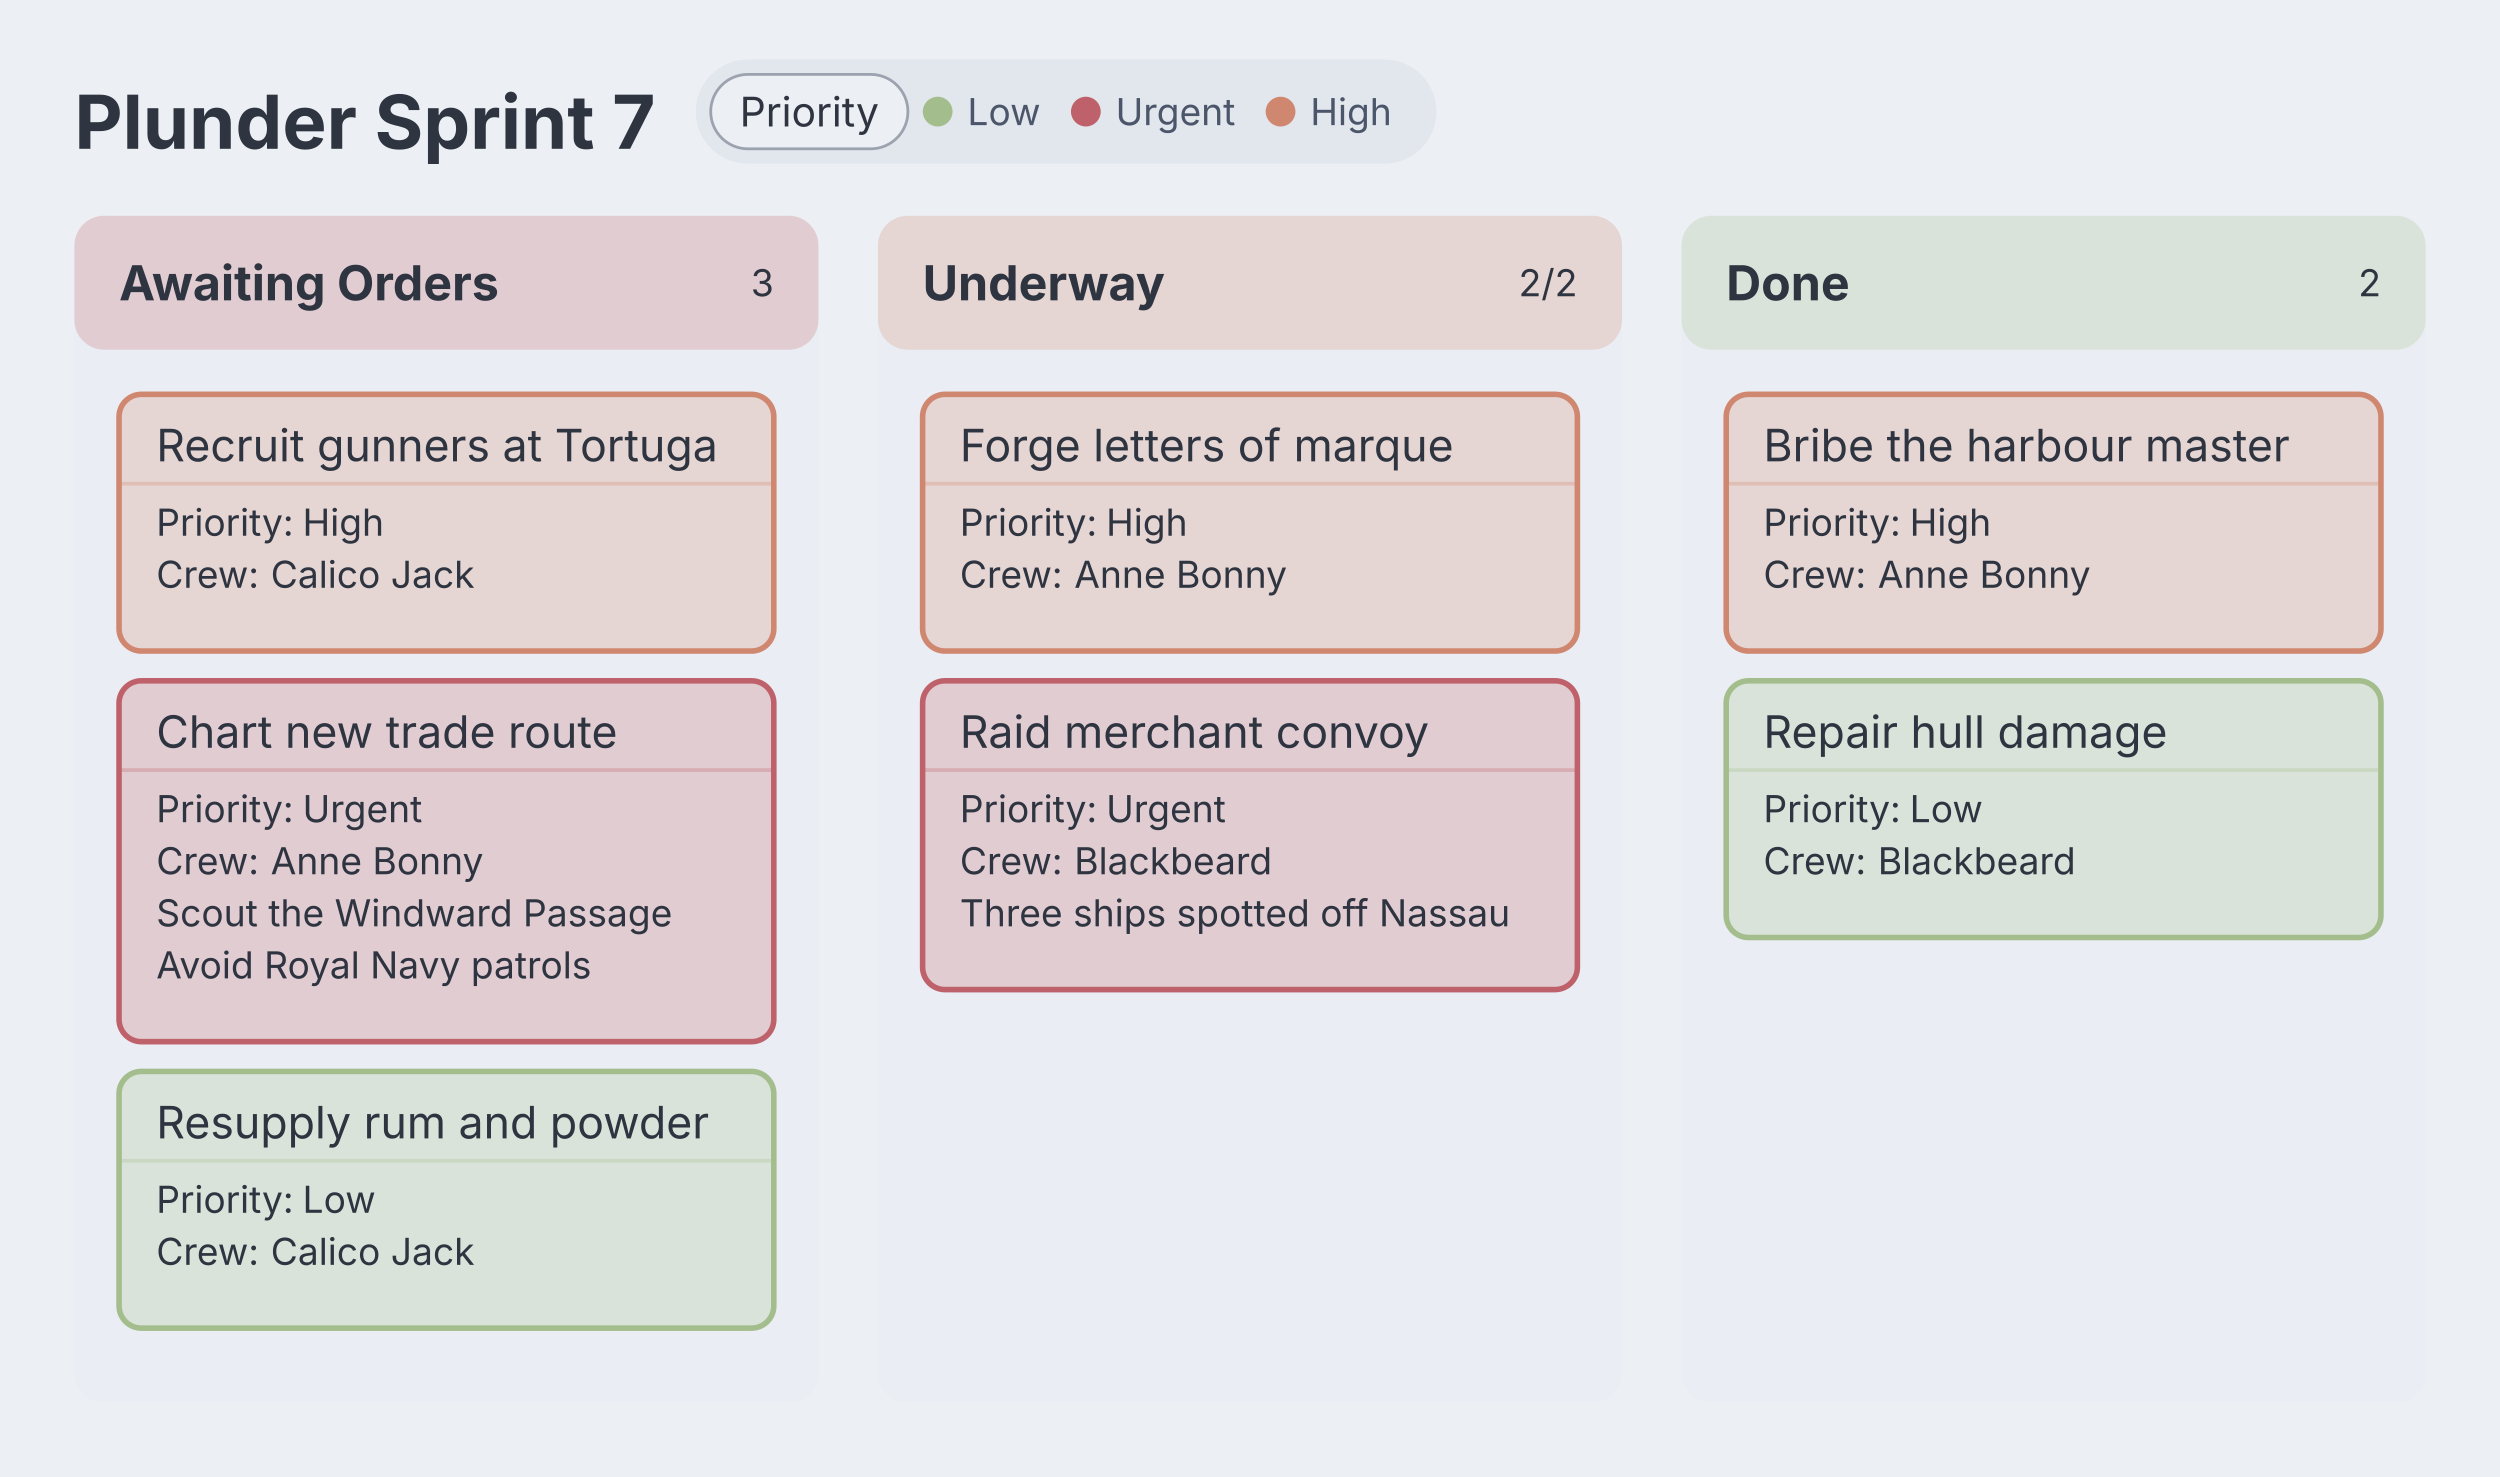
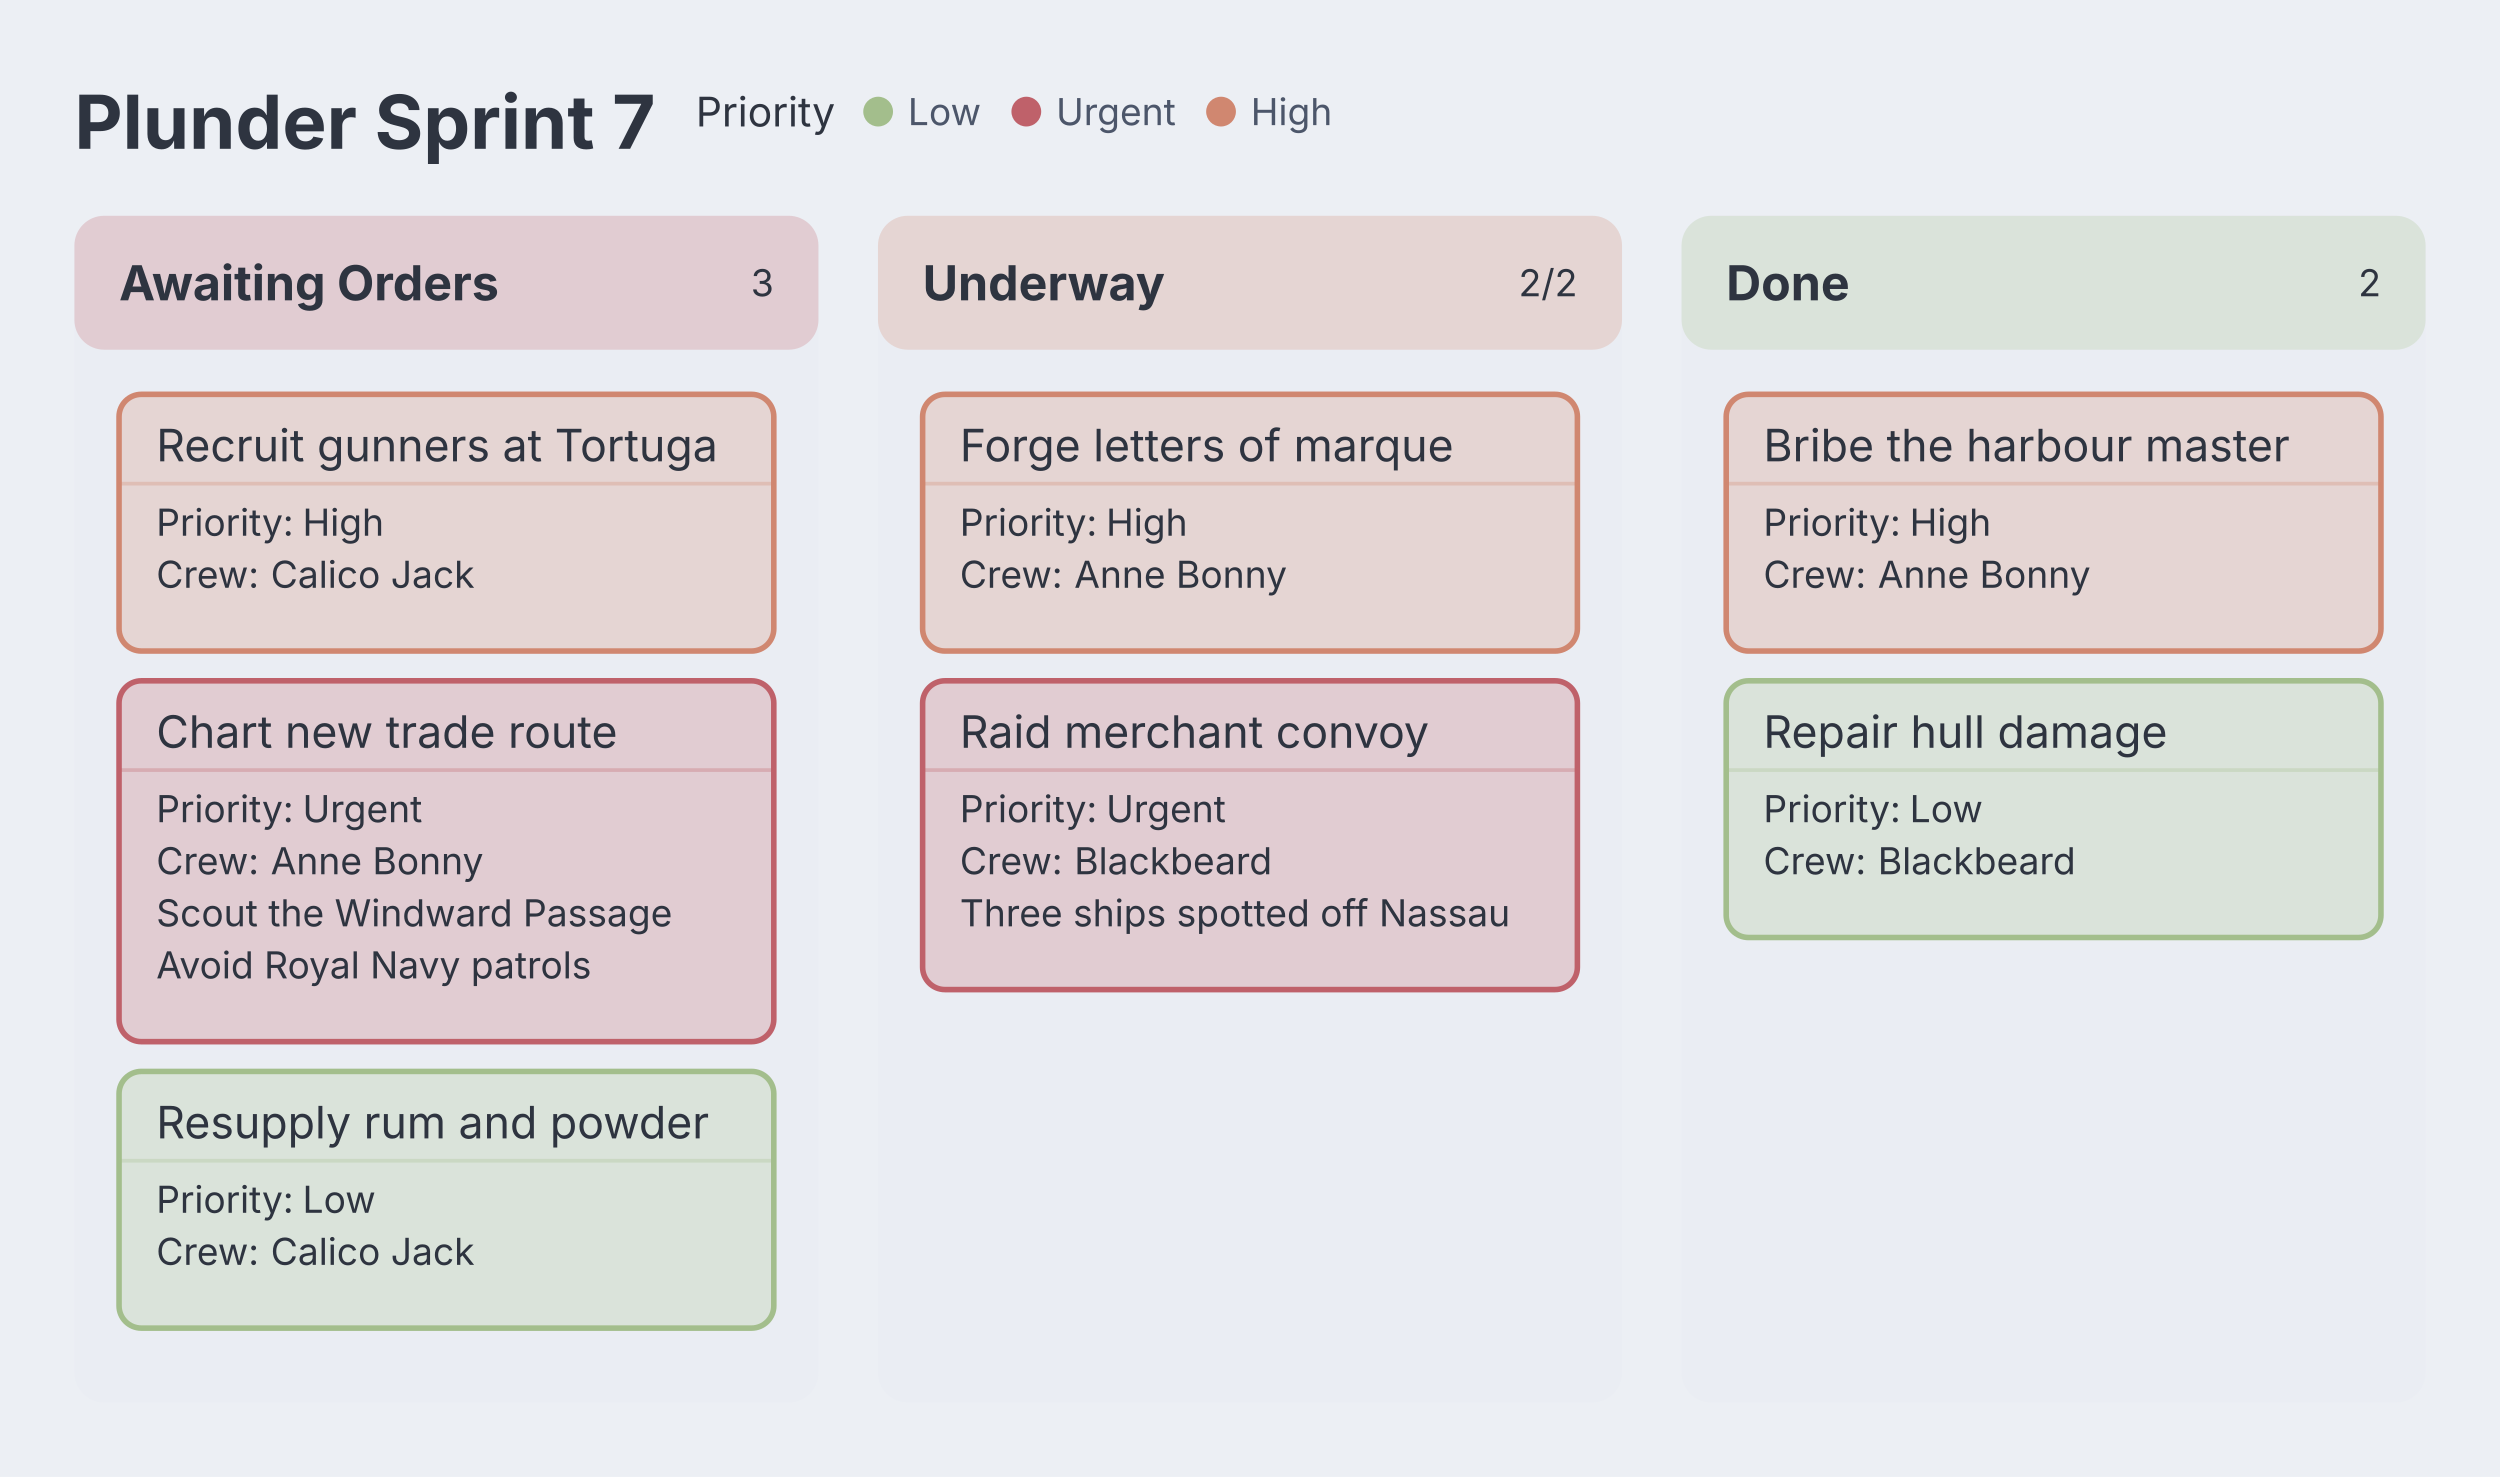
<svg xmlns="http://www.w3.org/2000/svg" aria-describedby="dgmo-desc-ba68eab4" role="img" aria-label="Plunder Sprint 7 — Kanban diagram" data-dgmo-cue="light" width="672" height="397" viewBox="0 0 672 397" preserveAspectRatio="xMidYMin meet" font-family="Inter, system-ui, Avenir, Helvetica, Arial, sans-serif" style="background: rgb(236, 239, 244); font-family: Inter, system-ui, Avenir, Helvetica, Arial, sans-serif;">
  <style>@media (hover:hover){svg:has(.kanban-column:hover) .kanban-column:not(:hover){opacity:0.4}svg:has([data-legend-entry="high"]:hover) .kanban-card:not([data-tag-priority="high"]){opacity:0.4}svg:has(.kanban-card[data-tag-priority="high"]:hover):has([data-legend-entry="high"]) [data-legend-entry]:not([data-legend-entry="high"]){opacity:0.4}svg:has([data-legend-entry="urgent"]:hover) .kanban-card:not([data-tag-priority="urgent"]){opacity:0.4}svg:has(.kanban-card[data-tag-priority="urgent"]:hover):has([data-legend-entry="urgent"]) [data-legend-entry]:not([data-legend-entry="urgent"]){opacity:0.4}svg:has([data-legend-entry="low"]:hover) .kanban-card:not([data-tag-priority="low"]){opacity:0.4}svg:has(.kanban-card[data-tag-priority="low"]:hover):has([data-legend-entry="low"]) [data-legend-entry]:not([data-legend-entry="low"]){opacity:0.4}}[data-dgmo-cue="light"] [data-node-toggle],[data-dgmo-cue="light"] [data-group-toggle],[data-dgmo-cue="light"] [data-section-toggle],[data-dgmo-cue="light"] [data-note-toggle]{cursor:pointer}[data-dgmo-cue="light"] [data-node-toggle]:hover&gt;rect:first-child,[data-dgmo-cue="light"] [data-group-toggle]:hover&gt;rect:first-child,[data-dgmo-cue="light"] [data-section-toggle]:hover&gt;rect:first-child,[data-dgmo-cue="light"] [data-note-toggle]:hover&gt;rect:first-child,[data-dgmo-cue="light"] [data-node-toggle]:hover&gt;path:first-child,[data-dgmo-cue="light"] [data-group-toggle]:hover&gt;path:first-child,[data-dgmo-cue="light"] [data-section-toggle]:hover&gt;path:first-child,[data-dgmo-cue="light"] [data-note-toggle]:hover&gt;path:first-child{filter:brightness(0.95)}[data-dgmo-cue="light"] [data-node-toggle]:hover&gt;rect[fill=transparent]:first-child,[data-dgmo-cue="light"] [data-group-toggle]:hover&gt;rect[fill=transparent]:first-child,[data-dgmo-cue="light"] [data-section-toggle]:hover&gt;rect[fill=transparent]:first-child,[data-dgmo-cue="light"] [data-note-toggle]:hover&gt;rect[fill=transparent]:first-child{fill:#000;fill-opacity:0.05}[data-dgmo-cue="light"] .dgmo-collapse-bar-preview{transition:opacity 120ms ease-out}[data-dgmo-cue="light"] [data-node-toggle]:hover&gt;.dgmo-collapse-bar-preview,[data-dgmo-cue="light"] [data-group-toggle]:hover&gt;.dgmo-collapse-bar-preview,[data-dgmo-cue="light"] [data-section-toggle]:hover&gt;.dgmo-collapse-bar-preview,[data-dgmo-cue="light"] [data-note-toggle]:hover&gt;.dgmo-collapse-bar-preview{opacity:0.35}[data-dgmo-cue="light"] [data-node-toggle]:focus-visible,[data-dgmo-cue="light"] [data-group-toggle]:focus-visible,[data-dgmo-cue="light"] [data-section-toggle]:focus-visible,[data-dgmo-cue="light"] [data-note-toggle]:focus-visible{outline:2px solid currentColor;outline-offset:2px}@media (prefers-reduced-motion:reduce){[data-dgmo-cue="light"] .dgmo-collapse-bar-preview{transition:none}}</style>
  <rect class="dgmo-canvas-bg" x="0" y="0" width="672" height="397" fill="#eceff4" />
  <text class="chart-title" data-line-number="1" x="20" y="40" font-size="20" font-weight="bold" fill="#2e3440">Plunder Sprint 7</text>
  <g class="kanban-legend" transform="translate(187.04,16)">
    <g class="dgmo-legend" data-legend-title-relation="inline-with-title" data-legend-capsule-addon-width="0" data-legend-active="priority">
-       <g transform="translate(0,0)" data-legend-group="priority" style="cursor: pointer;">
-         <rect width="199.064" height="28" rx="14" fill="#e2e6ed" />
-         <rect x="4" y="4" width="53.004" height="20" rx="10" fill="#eceff4" />
-         <rect x="4" y="4" width="53.004" height="20" rx="10" fill="none" stroke="#9ca3af" stroke-width="0.75" />
-         <text x="30.502" y="14" text-anchor="middle" dominant-baseline="central" font-size="11" font-weight="normal" fill="#2e3440" pointer-events="none" font-family="Inter, system-ui, Avenir, Helvetica, Arial, sans-serif">Priority</text>
-         <g data-legend-entry="low" data-series-name="Low" style="cursor: pointer;">
-           <rect data-legend-hit="" x="61.004" y="0" width="39.83" height="28" fill="transparent" />
-           <circle cx="65.004" cy="14" r="4" fill="#a3be8c" />
-           <text x="73.004" y="14" dominant-baseline="central" font-size="10" fill="#4c566a" font-family="Inter, system-ui, Avenir, Helvetica, Arial, sans-serif">Low</text>
+       <g transform="translate(0,0)" data-legend-group="priority">
+         <text x="0" y="14" dominant-baseline="central" font-size="11" font-weight="normal" fill="#2e3440" font-family="Inter, system-ui, Avenir, Helvetica, Arial, sans-serif">Priority</text>
+         <g data-legend-entry="low" data-series-name="Low">
+           <rect data-legend-hit="" x="45.004" y="0" width="39.83" height="28" fill="transparent" />
+           <circle cx="49.004" cy="14" r="4" fill="#a3be8c" />
+           <text x="57.004" y="14" dominant-baseline="central" font-size="10" fill="#4c566a" font-family="Inter, system-ui, Avenir, Helvetica, Arial, sans-serif">Low</text>
        </g>
-         <g data-legend-entry="urgent" data-series-name="Urgent" style="cursor: pointer;">
-           <rect data-legend-hit="" x="100.834" y="0" width="52.34" height="28" fill="transparent" />
-           <circle cx="104.834" cy="14" r="4" fill="#bf616a" />
-           <text x="112.834" y="14" dominant-baseline="central" font-size="10" fill="#4c566a" font-family="Inter, system-ui, Avenir, Helvetica, Arial, sans-serif">Urgent</text>
+         <g data-legend-entry="urgent" data-series-name="Urgent">
+           <rect data-legend-hit="" x="84.834" y="0" width="52.34" height="28" fill="transparent" />
+           <circle cx="88.834" cy="14" r="4" fill="#bf616a" />
+           <text x="96.834" y="14" dominant-baseline="central" font-size="10" fill="#4c566a" font-family="Inter, system-ui, Avenir, Helvetica, Arial, sans-serif">Urgent</text>
        </g>
-         <g data-legend-entry="high" data-series-name="High" style="cursor: pointer;">
-           <rect data-legend-hit="" x="153.174" y="0" width="41.89" height="28" fill="transparent" />
-           <circle cx="157.174" cy="14" r="4" fill="#d08770" />
-           <text x="165.174" y="14" dominant-baseline="central" font-size="10" fill="#4c566a" font-family="Inter, system-ui, Avenir, Helvetica, Arial, sans-serif">High</text>
+         <g data-legend-entry="high" data-series-name="High">
+           <rect data-legend-hit="" x="137.174" y="0" width="41.89" height="28" fill="transparent" />
+           <circle cx="141.174" cy="14" r="4" fill="#d08770" />
+           <text x="149.174" y="14" dominant-baseline="central" font-size="10" fill="#4c566a" font-family="Inter, system-ui, Avenir, Helvetica, Arial, sans-serif">High</text>
        </g>
      </g>
    </g>
  </g>
  <g class="kanban-column" data-column-id="col-1" data-line-number="13" data-group-toggle="col-1" role="button" aria-expanded="true" aria-label="Awaiting Orders">
    <rect x="20" y="58" width="200" height="319" rx="8" fill="#eaedf3" />
    <rect x="20" y="58" width="200" height="36" rx="8" fill="#e1ccd2" />
    <text x="32" y="76" dominant-baseline="central" font-size="13" font-weight="bold" fill="#2e3440">Awaiting Orders</text>
    <text x="208" y="76" dominant-baseline="central" text-anchor="end" font-size="10" fill="#2e3440" font-weight="normal">3</text>
    <clipPath id="kanban-col-clip-col-1">
      <rect x="20" y="58" width="200" height="319" rx="8" />
    </clipPath>
    <rect x="20" y="373" width="200" height="4" fill="#bf616a" clip-path="url(#kanban-col-clip-col-1)" class="kanban-collapse-bar-preview dgmo-collapse-bar-preview" opacity="0" pointer-events="none" />
    <g class="kanban-card" data-card-id="card-1" data-line-number="14" data-tag-priority="high">
      <rect x="32" y="106" width="176" height="69" rx="6" fill="#e5d5d3" stroke="#d08770" stroke-width="1.5" />
      <text x="42" y="124" font-size="12" font-weight="normal" fill="#2e3440">
        <tspan>Recruit gunners at Tortuga</tspan>
      </text>
      <line x1="32" y1="130" x2="208" y2="130" stroke="#d08770" stroke-opacity="0.3" stroke-width="1" />
      <text x="42" y="144" font-size="10" fill="#2e3440">Priority: </text>
      <text x="81.33" y="144" font-size="10" fill="#2e3440">High</text>
      <text x="42" y="158" font-size="10" fill="#2e3440">Crew: </text>
      <text x="72.76" y="158" font-size="10" fill="#2e3440">Calico Jack</text>
    </g>
    <g class="kanban-card" data-card-id="card-2" data-line-number="15" data-tag-priority="urgent">
      <rect x="32" y="183" width="176" height="97" rx="6" fill="#e1ccd2" stroke="#bf616a" stroke-width="1.5" />
      <text x="42" y="201" font-size="12" font-weight="normal" fill="#2e3440">
        <tspan>Chart new trade route</tspan>
      </text>
      <line x1="32" y1="207" x2="208" y2="207" stroke="#bf616a" stroke-opacity="0.3" stroke-width="1" />
      <text x="42" y="221" font-size="10" fill="#2e3440">Priority: </text>
      <text x="81.33" y="221" font-size="10" fill="#2e3440">Urgent</text>
      <text x="42" y="235" font-size="10" fill="#2e3440">Crew: </text>
      <text x="72.76" y="235" font-size="10" fill="#2e3440">Anne Bonny</text>
      <text x="42" y="249" font-size="10" fill="#2e3440">
        <tspan>Scout the Windward Passage</tspan>
      </text>
      <text x="42" y="263" font-size="10" fill="#2e3440">
        <tspan>Avoid Royal Navy patrols</tspan>
      </text>
    </g>
    <g class="kanban-card" data-card-id="card-3" data-line-number="18" data-tag-priority="low">
      <rect x="32" y="288" width="176" height="69" rx="6" fill="#dae3da" stroke="#a3be8c" stroke-width="1.5" />
      <text x="42" y="306" font-size="12" font-weight="normal" fill="#2e3440">
        <tspan>Resupply rum and powder</tspan>
      </text>
      <line x1="32" y1="312" x2="208" y2="312" stroke="#a3be8c" stroke-opacity="0.3" stroke-width="1" />
      <text x="42" y="326" font-size="10" fill="#2e3440">Priority: </text>
      <text x="81.33" y="326" font-size="10" fill="#2e3440">Low</text>
      <text x="42" y="340" font-size="10" fill="#2e3440">Crew: </text>
      <text x="72.76" y="340" font-size="10" fill="#2e3440">Calico Jack</text>
    </g>
  </g>
  <g class="kanban-column" data-column-id="col-2" data-line-number="20" data-group-toggle="col-2" role="button" aria-expanded="true" aria-label="Underway">
    <rect x="236" y="58" width="200" height="319" rx="8" fill="#eaedf3" />
    <rect x="236" y="58" width="200" height="36" rx="8" fill="#e5d5d3" />
    <text x="248" y="76" dominant-baseline="central" font-size="13" font-weight="bold" fill="#2e3440">Underway</text>
    <text x="424" y="76" dominant-baseline="central" text-anchor="end" font-size="10" fill="#2e3440" font-weight="normal">2/2</text>
    <clipPath id="kanban-col-clip-col-2">
      <rect x="236" y="58" width="200" height="319" rx="8" />
    </clipPath>
    <rect x="236" y="373" width="200" height="4" fill="#d08770" clip-path="url(#kanban-col-clip-col-2)" class="kanban-collapse-bar-preview dgmo-collapse-bar-preview" opacity="0" pointer-events="none" />
    <g class="kanban-card" data-card-id="card-4" data-line-number="21" data-tag-priority="high">
      <rect x="248" y="106" width="176" height="69" rx="6" fill="#e5d5d3" stroke="#d08770" stroke-width="1.5" />
      <text x="258" y="124" font-size="12" font-weight="normal" fill="#2e3440">
        <tspan>Forge letters of marque</tspan>
      </text>
      <line x1="248" y1="130" x2="424" y2="130" stroke="#d08770" stroke-opacity="0.3" stroke-width="1" />
      <text x="258" y="144" font-size="10" fill="#2e3440">Priority: </text>
      <text x="297.33" y="144" font-size="10" fill="#2e3440">High</text>
      <text x="258" y="158" font-size="10" fill="#2e3440">Crew: </text>
      <text x="288.76" y="158" font-size="10" fill="#2e3440">Anne Bonny</text>
    </g>
    <g class="kanban-card" data-card-id="card-5" data-line-number="22" data-tag-priority="urgent">
      <rect x="248" y="183" width="176" height="83" rx="6" fill="#e1ccd2" stroke="#bf616a" stroke-width="1.5" />
      <text x="258" y="201" font-size="12" font-weight="normal" fill="#2e3440">
        <tspan>Raid merchant convoy</tspan>
      </text>
      <line x1="248" y1="207" x2="424" y2="207" stroke="#bf616a" stroke-opacity="0.3" stroke-width="1" />
      <text x="258" y="221" font-size="10" fill="#2e3440">Priority: </text>
      <text x="297.33" y="221" font-size="10" fill="#2e3440">Urgent</text>
      <text x="258" y="235" font-size="10" fill="#2e3440">Crew: </text>
      <text x="288.76" y="235" font-size="10" fill="#2e3440">Blackbeard</text>
      <text x="258" y="249" font-size="10" fill="#2e3440">
        <tspan>Three ships spotted off Nassau</tspan>
      </text>
    </g>
  </g>
  <g class="kanban-column" data-column-id="col-3" data-line-number="25" data-group-toggle="col-3" role="button" aria-expanded="true" aria-label="Done">
    <rect x="452" y="58" width="200" height="319" rx="8" fill="#eaedf3" />
    <rect x="452" y="58" width="200" height="36" rx="8" fill="#dae3da" />
    <text x="464" y="76" dominant-baseline="central" font-size="13" font-weight="bold" fill="#2e3440">Done</text>
    <text x="640" y="76" dominant-baseline="central" text-anchor="end" font-size="10" fill="#2e3440" font-weight="normal">2</text>
    <clipPath id="kanban-col-clip-col-3">
      <rect x="452" y="58" width="200" height="319" rx="8" />
    </clipPath>
    <rect x="452" y="373" width="200" height="4" fill="#a3be8c" clip-path="url(#kanban-col-clip-col-3)" class="kanban-collapse-bar-preview dgmo-collapse-bar-preview" opacity="0" pointer-events="none" />
    <g class="kanban-card" data-card-id="card-6" data-line-number="26" data-tag-priority="high">
      <rect x="464" y="106" width="176" height="69" rx="6" fill="#e5d5d3" stroke="#d08770" stroke-width="1.5" />
      <text x="474" y="124" font-size="12" font-weight="normal" fill="#2e3440">
        <tspan>Bribe the harbour master</tspan>
      </text>
      <line x1="464" y1="130" x2="640" y2="130" stroke="#d08770" stroke-opacity="0.3" stroke-width="1" />
      <text x="474" y="144" font-size="10" fill="#2e3440">Priority: </text>
      <text x="513.33" y="144" font-size="10" fill="#2e3440">High</text>
      <text x="474" y="158" font-size="10" fill="#2e3440">Crew: </text>
      <text x="504.76" y="158" font-size="10" fill="#2e3440">Anne Bonny</text>
    </g>
    <g class="kanban-card" data-card-id="card-7" data-line-number="27" data-tag-priority="low">
      <rect x="464" y="183" width="176" height="69" rx="6" fill="#dae3da" stroke="#a3be8c" stroke-width="1.5" />
      <text x="474" y="201" font-size="12" font-weight="normal" fill="#2e3440">
        <tspan>Repair hull damage</tspan>
      </text>
      <line x1="464" y1="207" x2="640" y2="207" stroke="#a3be8c" stroke-opacity="0.3" stroke-width="1" />
      <text x="474" y="221" font-size="10" fill="#2e3440">Priority: </text>
      <text x="513.33" y="221" font-size="10" fill="#2e3440">Low</text>
      <text x="474" y="235" font-size="10" fill="#2e3440">Crew: </text>
      <text x="504.76" y="235" font-size="10" fill="#2e3440">Blackbeard</text>
    </g>
  </g>
</svg>
